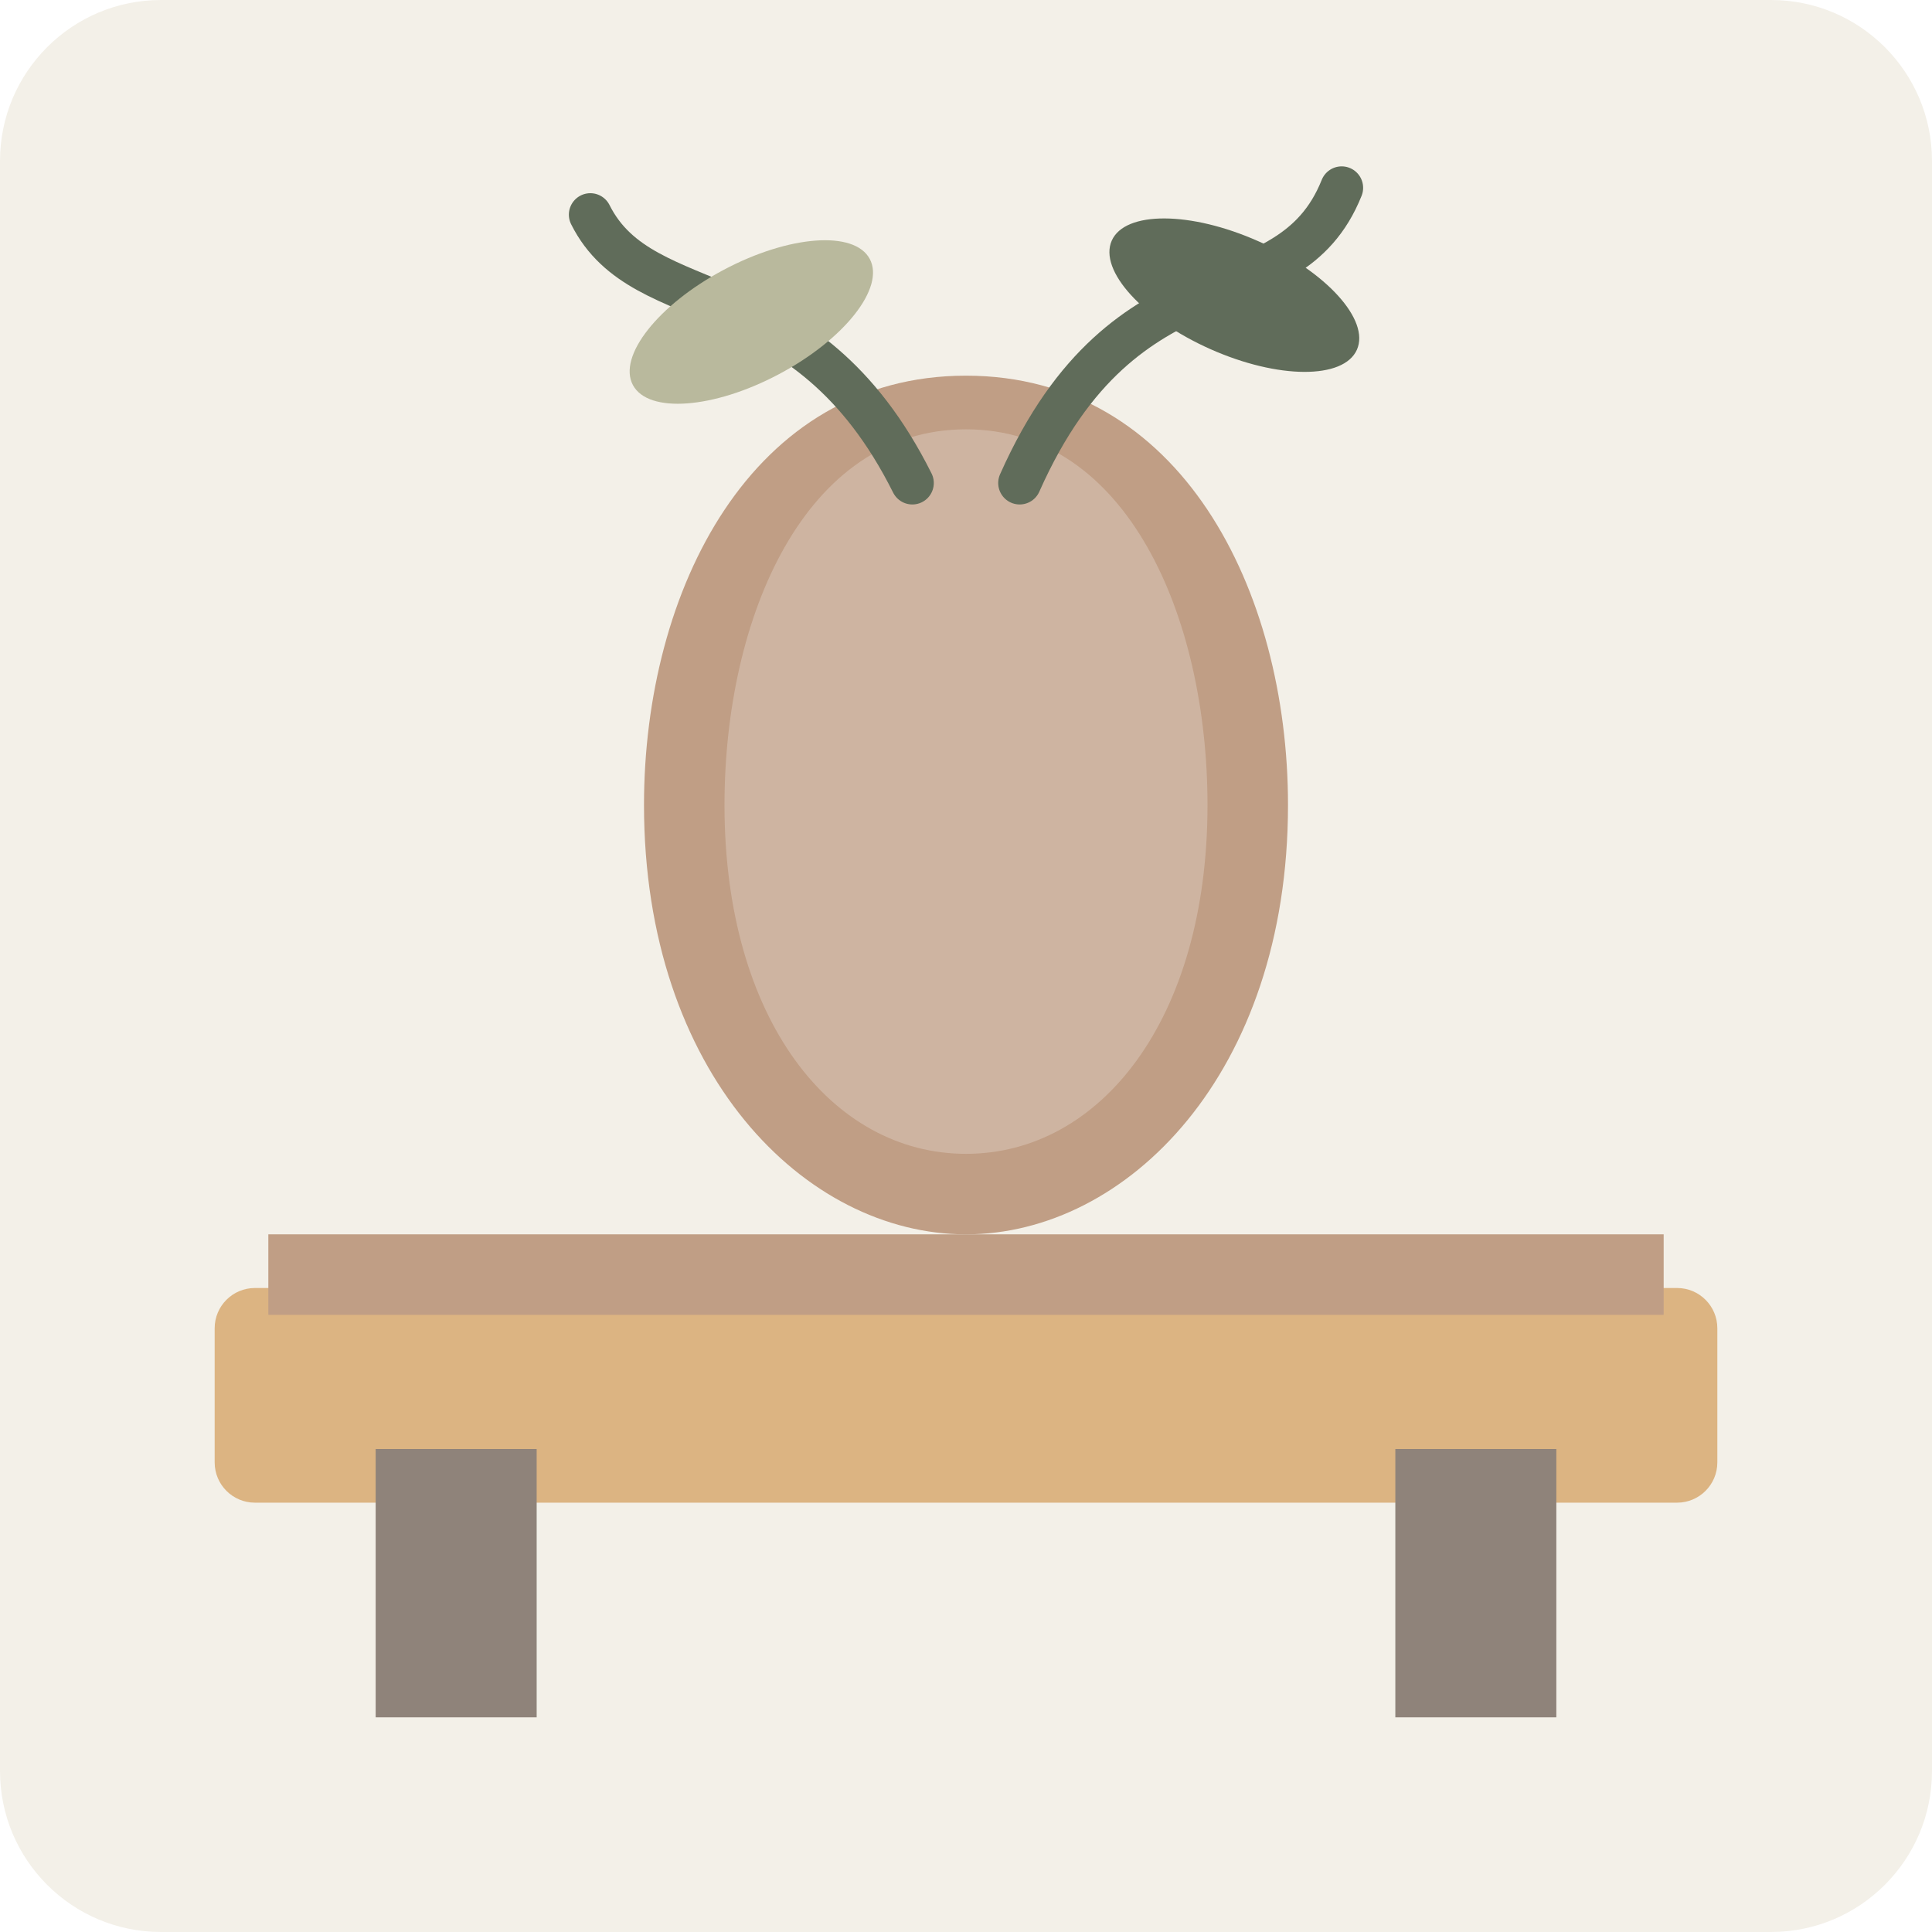
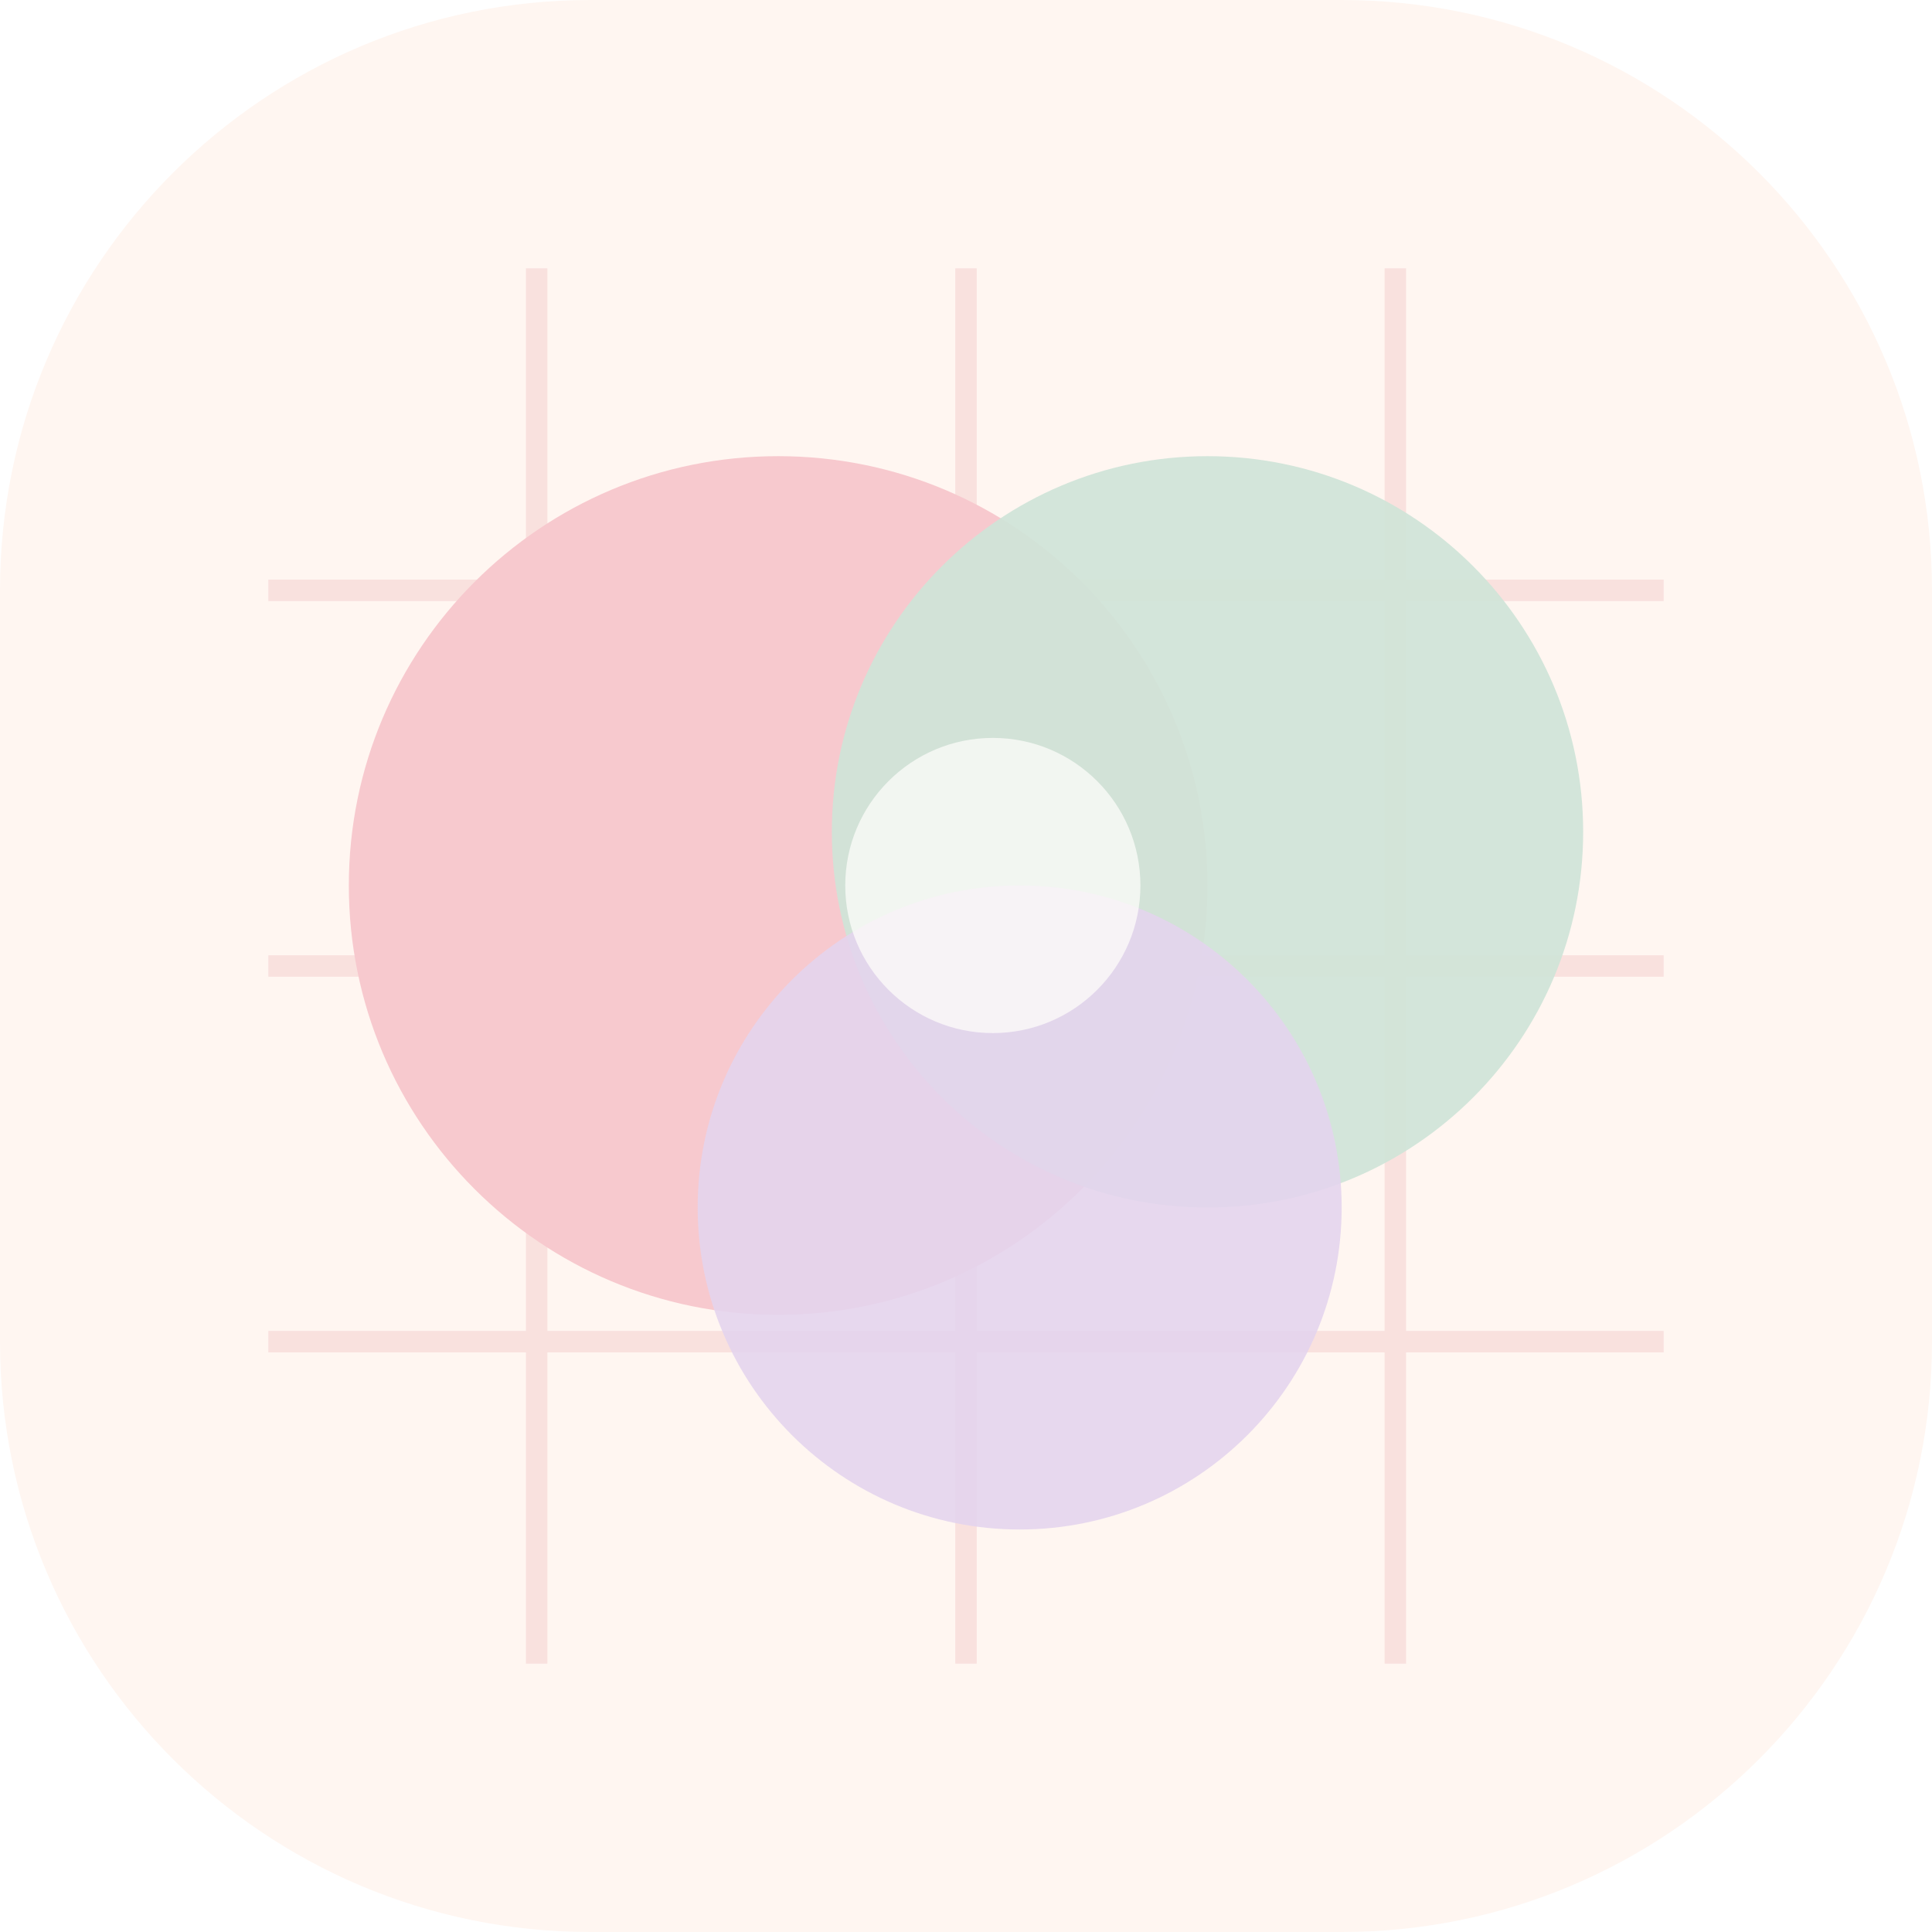
<svg xmlns="http://www.w3.org/2000/svg" viewBox="0 0 72 72" fill="none">
-   <rect width="72" height="72" rx="6" fill="#F3F0E8" />
-   <rect x="8" y="48" width="56" height="8" rx="1.5" fill="#DCB482" />
-   <rect x="10" y="46" width="52" height="3" fill="#C09E85" />
-   <rect x="14" y="54" width="6" height="10" fill="#8F837A" />
-   <rect x="52" y="54" width="6" height="10" fill="#8F837A" />
-   <path d="M36 14 C28 14 24 22 24 30 C24 40 30 46 36 46 C42 46 48 40 48 30 C48 22 44 14 36 14 Z" fill="#C09E85" />
-   <path d="M36 16 C30 16 27 23 27 30 C27 38 31 43 36 43 C41 43 45 38 45 30 C45 23 42 16 36 16 Z" fill="#E0CFC3" opacity="0.45" />
-   <path d="M34 18 C30 10 24 12 22 8" stroke="#606C5A" stroke-width="1.6" fill="none" stroke-linecap="round" />
-   <path d="M38 18 C42 9 48 12 50 7" stroke="#606C5A" stroke-width="1.6" fill="none" stroke-linecap="round" />
-   <ellipse cx="28" cy="12" rx="5" ry="2.2" fill="#B9B99D" transform="rotate(-28 28 12)" />
-   <ellipse cx="46" cy="11" rx="5" ry="2.2" fill="#606C5A" transform="rotate(24 46 11)" />
+   <rect width="72" height="72" rx="22" fill="#FFF6F1" />
+   <g opacity="0.28" stroke="#E8A8AE" stroke-width="0.8">
+     <path d="M20 10v52M36 10v52M52 10v52" />
+     <path d="M10 22h52M10 36h52M10 50h52" />
+   </g>
+   <circle cx="29" cy="33" r="16" fill="#F7C9CE" />
+   <circle cx="45" cy="31" r="14" fill="#CFE4D8" opacity="0.92" />
+   <circle cx="38" cy="45" r="12" fill="#E4D4EE" opacity="0.88" />
+   <circle cx="37" cy="33" r="5.5" fill="#FFFDFB" opacity="0.72" />
</svg>
